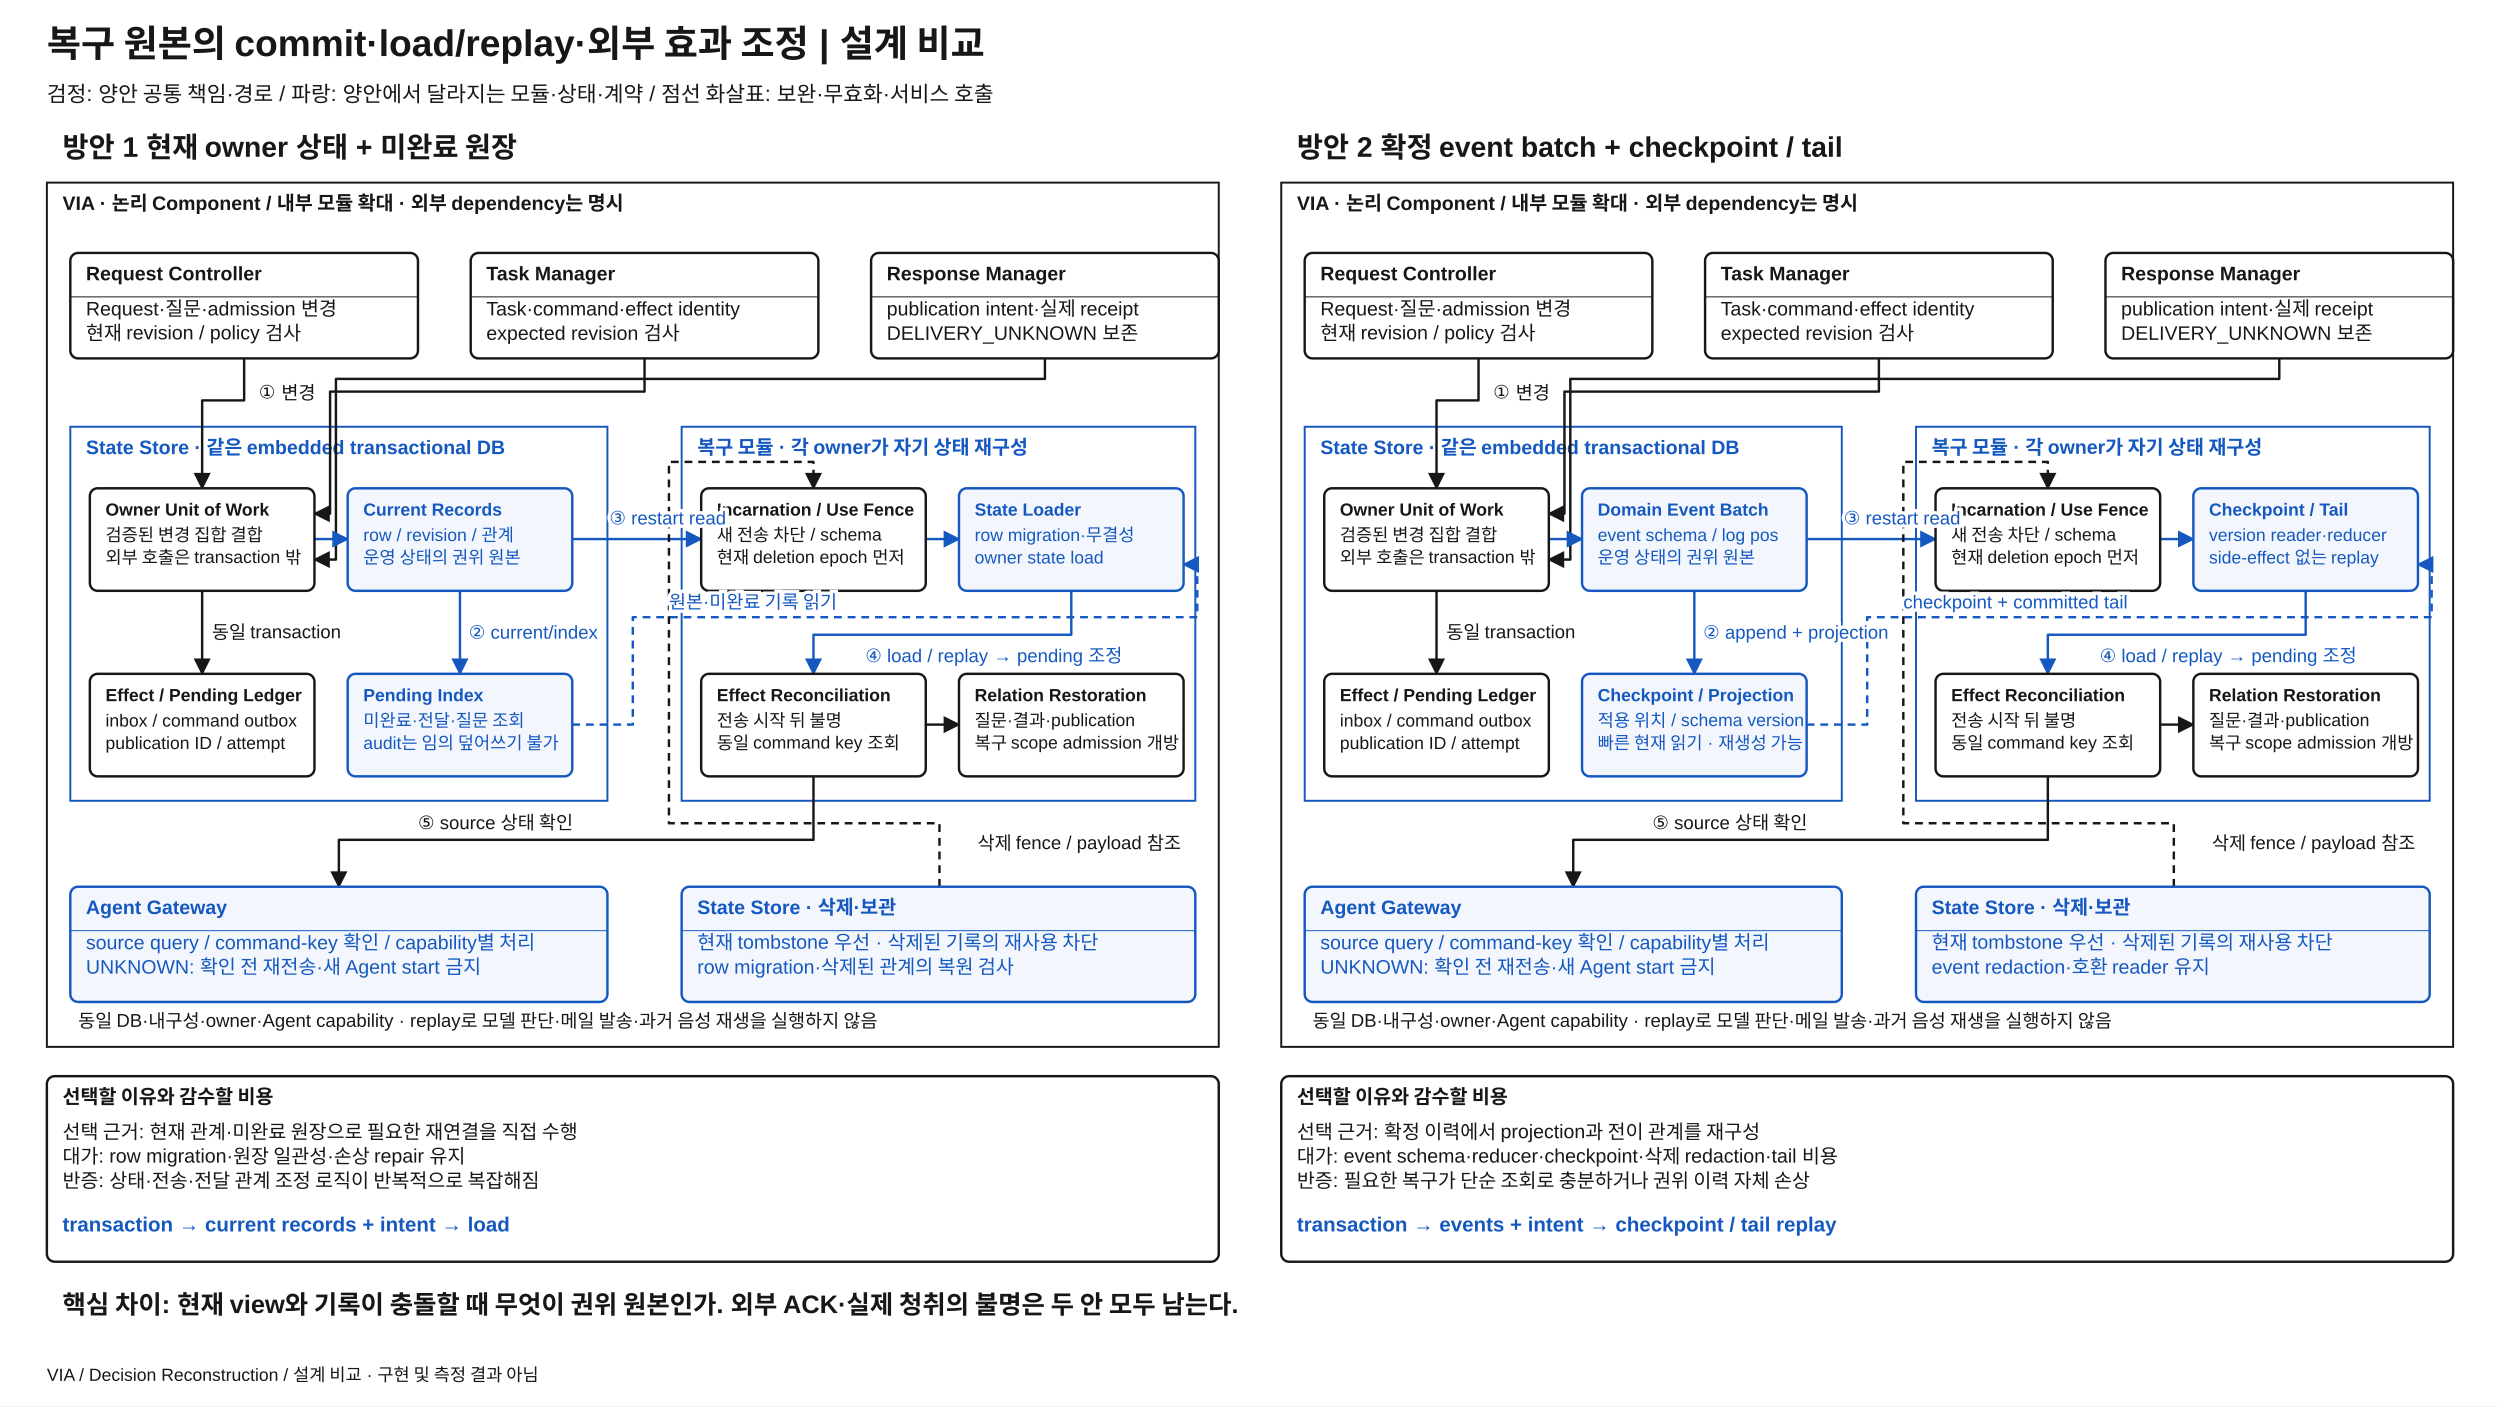
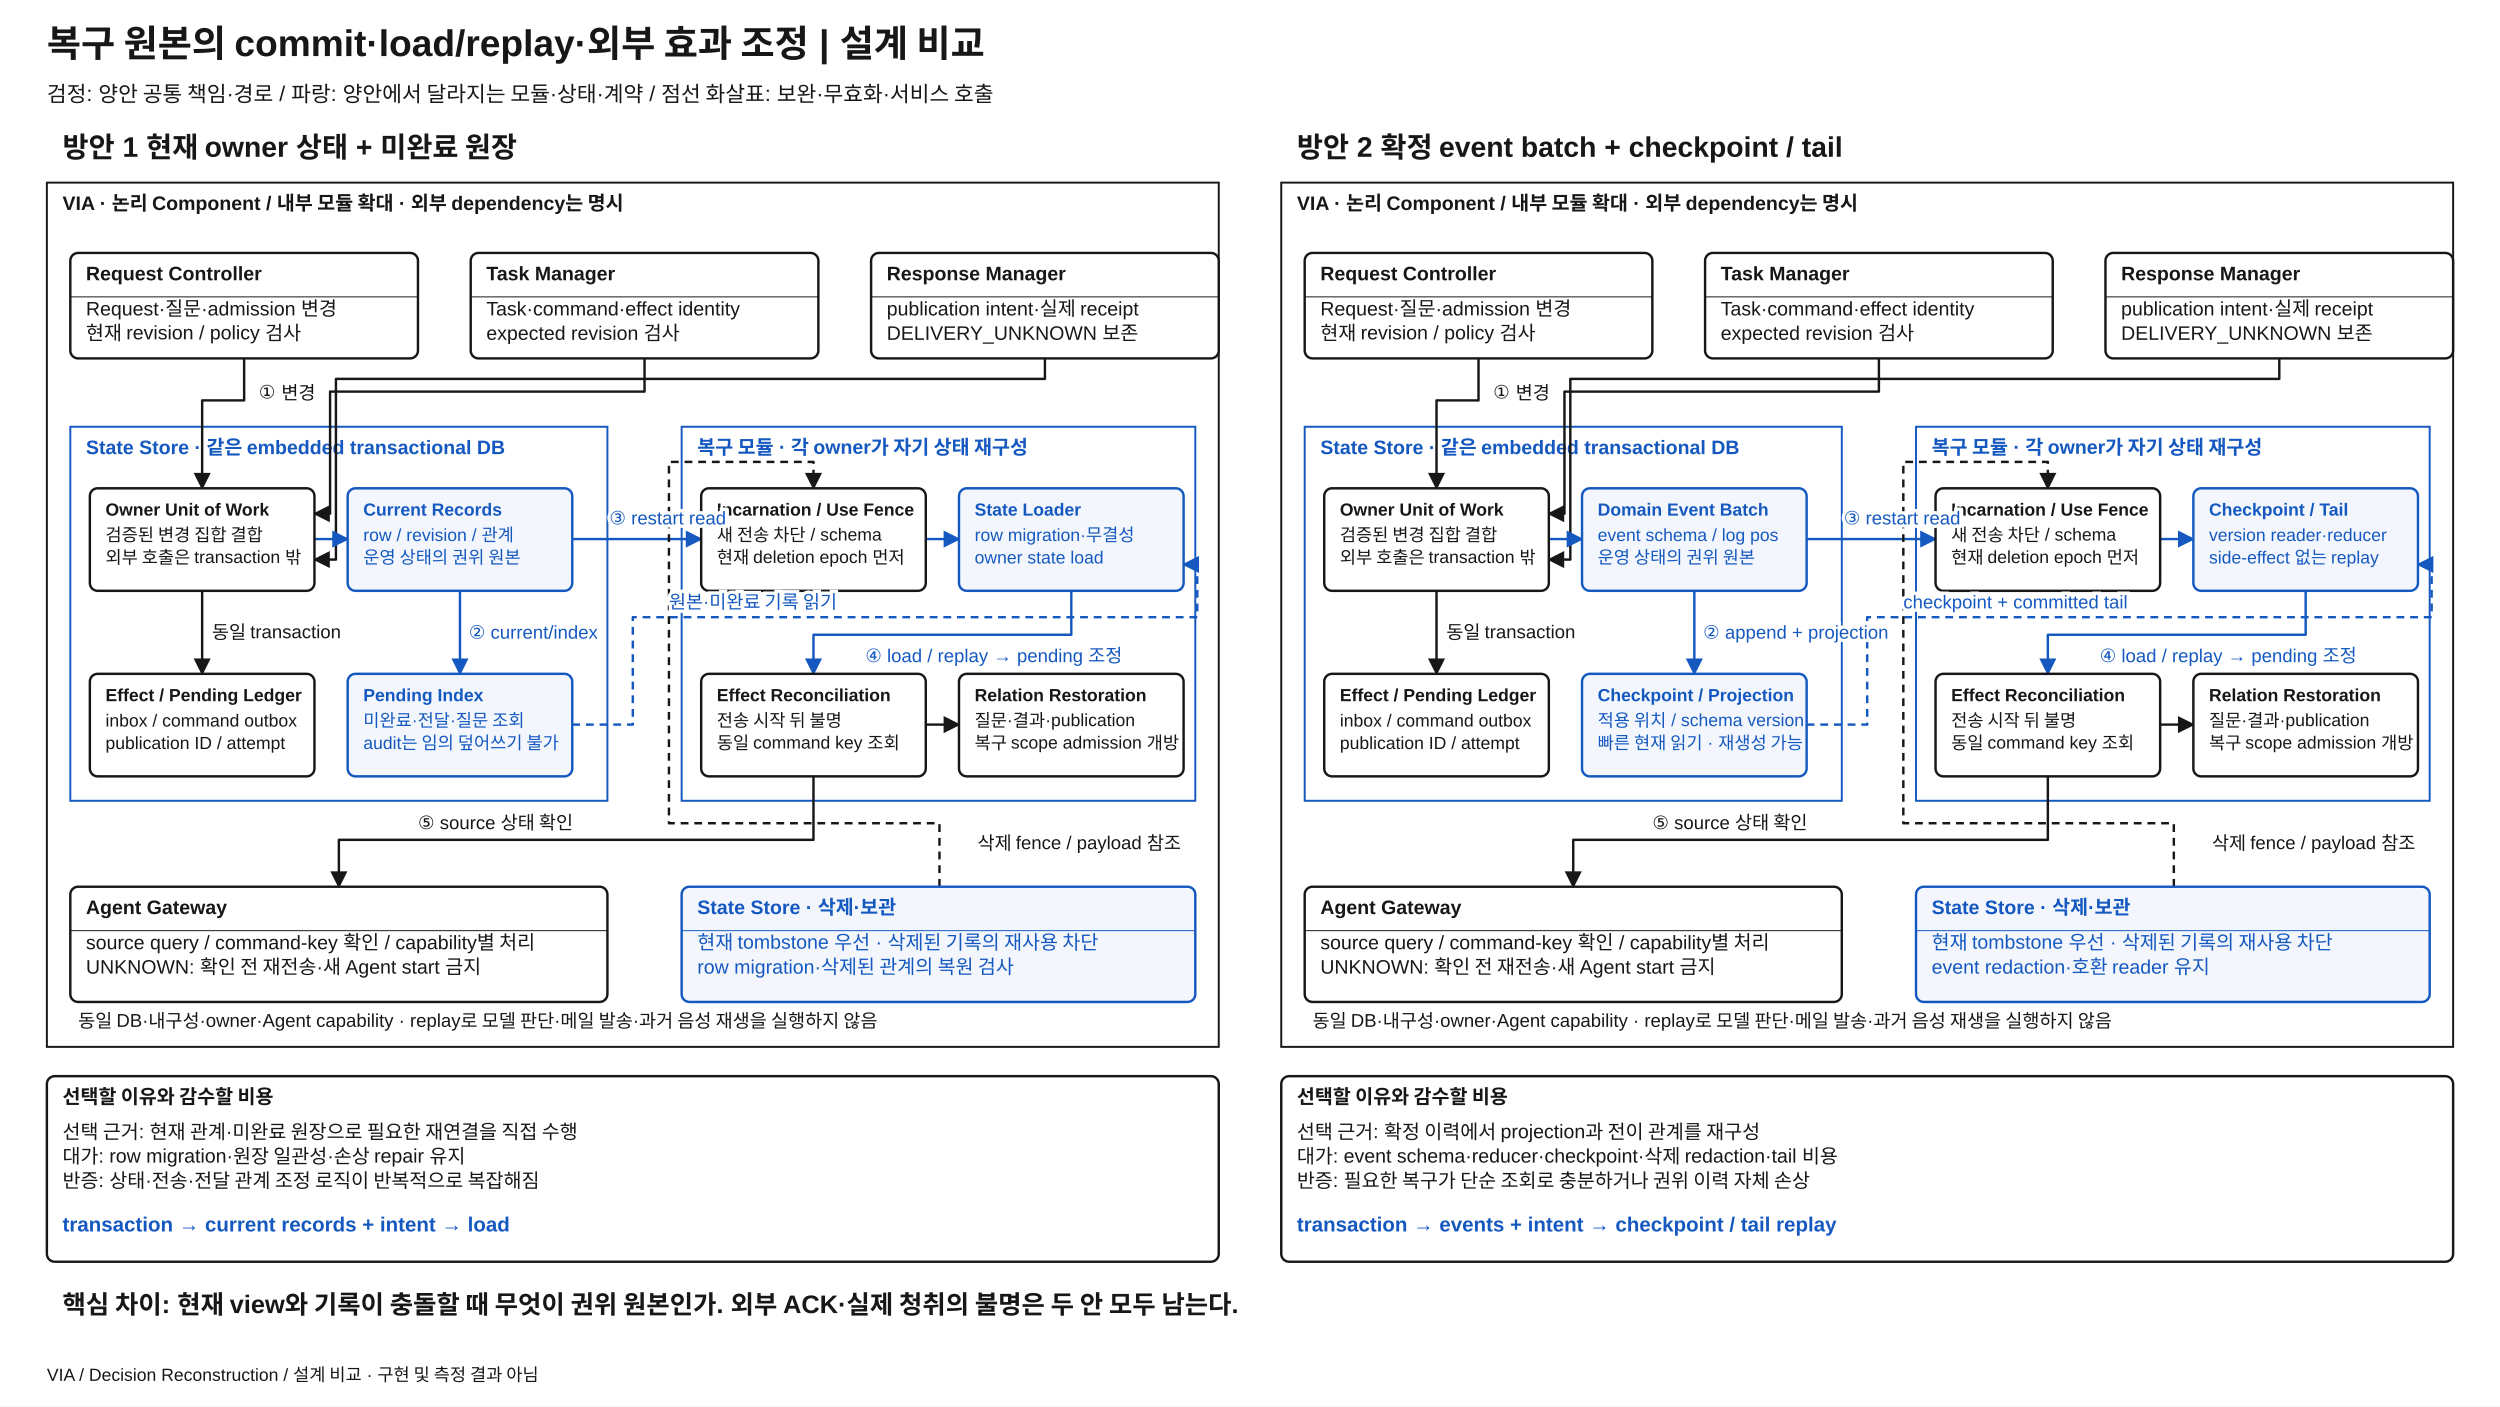
<svg xmlns="http://www.w3.org/2000/svg" width="2560" height="1440" viewBox="0 0 2560 1440" role="img" aria-labelledby="title desc">
  <defs>
    <marker id="k" viewBox="0 0 10 10" refX="9" refY="5" markerWidth="7" markerHeight="7" orient="auto">
      <path d="M0 0L10 5L0 10Z" fill="#171717" />
    </marker>
    <marker id="b" viewBox="0 0 10 10" refX="9" refY="5" markerWidth="7" markerHeight="7" orient="auto">
      <path d="M0 0L10 5L0 10Z" fill="#1458C0" />
    </marker>
  </defs>
  <rect width="2560" height="1440" fill="white" />
  <g font-family="Arial, Apple SD Gothic Neo, Malgun Gothic, sans-serif">
    <g id="a-boundary">
      <rect x="48" y="187" width="1200" height="885" rx="0" fill="#FFFFFF" stroke="#171717" stroke-width="2" />
      <text x="64" y="215" font-size="20" font-weight="700" fill="#171717">VIA · 논리 Component / 내부 모듈 확대 · 외부 dependency는 명시</text>
    </g>
    <g id="b-boundary">
      <rect x="1312" y="187" width="1200" height="885" rx="0" fill="#FFFFFF" stroke="#171717" stroke-width="2" />
      <text x="1328" y="215" font-size="20" font-weight="700" fill="#171717">VIA · 논리 Component / 내부 모듈 확대 · 외부 dependency는 명시</text>
    </g>
    <g id="a-left">
      <rect x="72" y="437" width="550" height="383" rx="0" fill="#FFFFFF" stroke="#1458C0" stroke-width="2" />
      <text x="88" y="465" font-size="20" font-weight="700" fill="#1458C0">State Store · 같은 embedded transactional DB</text>
    </g>
    <g id="a-right">
      <rect x="698" y="437" width="526" height="383" rx="0" fill="#FFFFFF" stroke="#1458C0" stroke-width="2" />
      <text x="714" y="465" font-size="20" font-weight="700" fill="#1458C0">복구 모듈 · 각 owner가 자기 상태 재구성</text>
    </g>
    <g id="b-left">
      <rect x="1336" y="437" width="550" height="383" rx="0" fill="#FFFFFF" stroke="#1458C0" stroke-width="2" />
      <text x="1352" y="465" font-size="20" font-weight="700" fill="#1458C0">State Store · 같은 embedded transactional DB</text>
    </g>
    <g id="b-right">
      <rect x="1962" y="437" width="526" height="383" rx="0" fill="#FFFFFF" stroke="#1458C0" stroke-width="2" />
      <text x="1978" y="465" font-size="20" font-weight="700" fill="#1458C0">복구 모듈 · 각 owner가 자기 상태 재구성</text>
    </g>
    <polyline id="a-edge-request" points="250,367 250,410 207,410 207,500" fill="none" stroke="#171717" stroke-width="2.5" stroke-linejoin="round" marker-end="url(#k)" />
    <polyline id="a-edge-task" points="660,367 660,401 338,401 338,526 322,526" fill="none" stroke="#171717" stroke-width="2.5" stroke-linejoin="round" marker-end="url(#k)" />
    <polyline id="a-edge-response" points="1070,367 1070,388 344,388 344,573 322,573" fill="none" stroke="#171717" stroke-width="2.5" stroke-linejoin="round" marker-end="url(#k)" />
    <polyline id="a-edge-commit" points="322,552 356,552" fill="none" stroke="#1458C0" stroke-width="2.5" stroke-linejoin="round" marker-end="url(#b)" />
    <polyline id="a-edge-intent" points="207,605 207,690" fill="none" stroke="#171717" stroke-width="2.5" stroke-linejoin="round" marker-end="url(#k)" />
    <polyline id="a-edge-project" points="471,605 471,690" fill="none" stroke="#1458C0" stroke-width="2.5" stroke-linejoin="round" marker-end="url(#b)" />
    <polyline id="a-edge-start" points="586,552 718,552" fill="none" stroke="#1458C0" stroke-width="2.5" stroke-linejoin="round" marker-end="url(#b)" />
    <polyline id="a-edge-load" points="948,552 982,552" fill="none" stroke="#1458C0" stroke-width="2.5" stroke-linejoin="round" marker-end="url(#b)" />
    <polyline id="a-edge-read-source" points="586,742 648,742 648,632 1226,632 1226,578 1212,578" fill="none" stroke="#1458C0" stroke-width="2.5" stroke-linejoin="round" marker-end="url(#b)" stroke-dasharray="8 6" />
    <polyline id="a-edge-apply" points="1097,605 1097,650 833,650 833,690" fill="none" stroke="#1458C0" stroke-width="2.5" stroke-linejoin="round" marker-end="url(#b)" />
    <polyline id="a-edge-query" points="833,795 833,860 347,860 347,908" fill="none" stroke="#171717" stroke-width="2.5" stroke-linejoin="round" marker-end="url(#k)" />
    <polyline id="a-edge-restore" points="948,742 982,742" fill="none" stroke="#171717" stroke-width="2.5" stroke-linejoin="round" marker-end="url(#k)" />
    <polyline id="a-edge-delete" points="962,908 962,843 685,843 685,473 833,473 833,500" fill="none" stroke="#171717" stroke-width="2.5" stroke-linejoin="round" marker-end="url(#k)" stroke-dasharray="8 6" />
    <polyline id="b-edge-request" points="1514,367 1514,410 1471,410 1471,500" fill="none" stroke="#171717" stroke-width="2.5" stroke-linejoin="round" marker-end="url(#k)" />
    <polyline id="b-edge-task" points="1924,367 1924,401 1602,401 1602,526 1586,526" fill="none" stroke="#171717" stroke-width="2.5" stroke-linejoin="round" marker-end="url(#k)" />
    <polyline id="b-edge-response" points="2334,367 2334,388 1608,388 1608,573 1586,573" fill="none" stroke="#171717" stroke-width="2.5" stroke-linejoin="round" marker-end="url(#k)" />
    <polyline id="b-edge-commit" points="1586,552 1620,552" fill="none" stroke="#1458C0" stroke-width="2.5" stroke-linejoin="round" marker-end="url(#b)" />
    <polyline id="b-edge-intent" points="1471,605 1471,690" fill="none" stroke="#171717" stroke-width="2.5" stroke-linejoin="round" marker-end="url(#k)" />
    <polyline id="b-edge-project" points="1735,605 1735,690" fill="none" stroke="#1458C0" stroke-width="2.5" stroke-linejoin="round" marker-end="url(#b)" />
    <polyline id="b-edge-start" points="1850,552 1982,552" fill="none" stroke="#1458C0" stroke-width="2.5" stroke-linejoin="round" marker-end="url(#b)" />
    <polyline id="b-edge-load" points="2212,552 2246,552" fill="none" stroke="#1458C0" stroke-width="2.5" stroke-linejoin="round" marker-end="url(#b)" />
    <polyline id="b-edge-read-source" points="1850,742 1912,742 1912,632 2490,632 2490,578 2476,578" fill="none" stroke="#1458C0" stroke-width="2.5" stroke-linejoin="round" marker-end="url(#b)" stroke-dasharray="8 6" />
    <polyline id="b-edge-apply" points="2361,605 2361,650 2097,650 2097,690" fill="none" stroke="#1458C0" stroke-width="2.5" stroke-linejoin="round" marker-end="url(#b)" />
    <polyline id="b-edge-query" points="2097,795 2097,860 1611,860 1611,908" fill="none" stroke="#171717" stroke-width="2.5" stroke-linejoin="round" marker-end="url(#k)" />
    <polyline id="b-edge-restore" points="2212,742 2246,742" fill="none" stroke="#171717" stroke-width="2.5" stroke-linejoin="round" marker-end="url(#k)" />
    <polyline id="b-edge-delete" points="2226,908 2226,843 1949,843 1949,473 2097,473 2097,500" fill="none" stroke="#171717" stroke-width="2.5" stroke-linejoin="round" marker-end="url(#k)" stroke-dasharray="8 6" />
    <g id="a-top0">
      <rect x="72" y="259" width="356" height="108" rx="8" fill="#FFFFFF" stroke="#171717" stroke-width="2.5" />
      <text x="88" y="287" font-size="20" font-weight="700" fill="#171717">Request Controller</text>
      <path d="M72 304H428" stroke="#171717" fill="none" />
      <text x="88" y="323" font-size="20" fill="#171717">Request·질문·admission 변경</text>
      <text x="88" y="348" font-size="20" fill="#171717">현재 revision / policy 검사</text>
    </g>
    <g id="a-top1">
      <rect x="482" y="259" width="356" height="108" rx="8" fill="#FFFFFF" stroke="#171717" stroke-width="2.5" />
      <text x="498" y="287" font-size="20" font-weight="700" fill="#171717">Task Manager</text>
      <path d="M482 304H838" stroke="#171717" fill="none" />
      <text x="498" y="323" font-size="20" fill="#171717">Task·command·effect identity</text>
      <text x="498" y="348" font-size="20" fill="#171717">expected revision 검사</text>
    </g>
    <g id="a-top2">
      <rect x="892" y="259" width="356" height="108" rx="8" fill="#FFFFFF" stroke="#171717" stroke-width="2.5" />
      <text x="908" y="287" font-size="20" font-weight="700" fill="#171717">Response Manager</text>
      <path d="M892 304H1248" stroke="#171717" fill="none" />
      <text x="908" y="323" font-size="20" fill="#171717">publication intent·실제 receipt</text>
      <text x="908" y="348" font-size="20" fill="#171717">DELIVERY_UNKNOWN 보존</text>
    </g>
    <g id="a-uow">
      <rect x="92" y="500" width="230" height="105" rx="8" fill="#FFFFFF" stroke="#171717" stroke-width="2.5" />
      <text x="108" y="528" font-size="18" font-weight="700" fill="#171717">Owner Unit of Work</text>
      <text x="108" y="554" font-size="18" fill="#171717">검증된 변경 집합 결합</text>
      <text x="108" y="577" font-size="18" fill="#171717">외부 호출은 transaction 밖</text>
    </g>
    <g id="a-authority">
      <rect x="356" y="500" width="230" height="105" rx="8" fill="#F3F7FD" stroke="#1458C0" stroke-width="2.5" />
      <text x="372" y="528" font-size="18" font-weight="700" fill="#1458C0">Current Records</text>
      <text x="372" y="554" font-size="18" fill="#1458C0">row / revision / 관계</text>
      <text x="372" y="577" font-size="18" fill="#1458C0">운영 상태의 권위 원본</text>
    </g>
    <g id="a-effects">
      <rect x="92" y="690" width="230" height="105" rx="8" fill="#FFFFFF" stroke="#171717" stroke-width="2.5" />
      <text x="108" y="718" font-size="18" font-weight="700" fill="#171717">Effect / Pending Ledger</text>
      <text x="108" y="744" font-size="18" fill="#171717">inbox / command outbox</text>
      <text x="108" y="767" font-size="18" fill="#171717">publication ID / attempt</text>
    </g>
    <g id="a-projection">
      <rect x="356" y="690" width="230" height="105" rx="8" fill="#F3F7FD" stroke="#1458C0" stroke-width="2.5" />
      <text x="372" y="718" font-size="18" font-weight="700" fill="#1458C0">Pending Index</text>
      <text x="372" y="744" font-size="18" fill="#1458C0">미완료·전달·질문 조회</text>
      <text x="372" y="767" font-size="18" fill="#1458C0">audit는 임의 덮어쓰기 불가</text>
    </g>
    <g id="a-fence">
      <rect x="718" y="500" width="230" height="105" rx="8" fill="#FFFFFF" stroke="#171717" stroke-width="2.5" />
      <text x="734" y="528" font-size="18" font-weight="700" fill="#171717">Incarnation / Use Fence</text>
      <text x="734" y="554" font-size="18" fill="#171717">새 전송 차단 / schema</text>
      <text x="734" y="577" font-size="18" fill="#171717">현재 deletion epoch 먼저</text>
    </g>
    <g id="a-load">
      <rect x="982" y="500" width="230" height="105" rx="8" fill="#F3F7FD" stroke="#1458C0" stroke-width="2.5" />
      <text x="998" y="528" font-size="18" font-weight="700" fill="#1458C0">State Loader</text>
      <text x="998" y="554" font-size="18" fill="#1458C0">row migration·무결성</text>
      <text x="998" y="577" font-size="18" fill="#1458C0">owner state load</text>
    </g>
    <g id="a-reconcile">
      <rect x="718" y="690" width="230" height="105" rx="8" fill="#FFFFFF" stroke="#171717" stroke-width="2.5" />
      <text x="734" y="718" font-size="18" font-weight="700" fill="#171717">Effect Reconciliation</text>
      <text x="734" y="744" font-size="18" fill="#171717">전송 시작 뒤 불명</text>
      <text x="734" y="767" font-size="18" fill="#171717">동일 command key 조회</text>
    </g>
    <g id="a-restore">
      <rect x="982" y="690" width="230" height="105" rx="8" fill="#FFFFFF" stroke="#171717" stroke-width="2.5" />
      <text x="998" y="718" font-size="18" font-weight="700" fill="#171717">Relation Restoration</text>
      <text x="998" y="744" font-size="18" fill="#171717">질문·결과·publication</text>
      <text x="998" y="767" font-size="18" fill="#171717">복구 scope admission 개방</text>
    </g>
    <g id="a-supportL">
-       <rect x="72" y="908" width="550" height="118" rx="8" fill="#F3F7FD" stroke="#1458C0" stroke-width="2.5" />
-       <text x="88" y="936" font-size="20" font-weight="700" fill="#1458C0">Agent Gateway</text>
-       <path d="M72 953H622" stroke="#1458C0" fill="none" />
-       <text x="88" y="972" font-size="20" fill="#1458C0">source query / command-key 확인 / capability별 처리</text>
-       <text x="88" y="997" font-size="20" fill="#1458C0">UNKNOWN: 확인 전 재전송·새 Agent start 금지</text>
+       <rect x="72" y="908" width="550" height="118" rx="8" fill="#FFFFFF" stroke="#171717" stroke-width="2.5" />
+       <text x="88" y="936" font-size="20" font-weight="700" fill="#171717">Agent Gateway</text>
+       <path d="M72 953H622" stroke="#171717" fill="none" />
+       <text x="88" y="972" font-size="20" fill="#171717">source query / command-key 확인 / capability별 처리</text>
+       <text x="88" y="997" font-size="20" fill="#171717">UNKNOWN: 확인 전 재전송·새 Agent start 금지</text>
    </g>
    <g id="a-supportR">
      <rect x="698" y="908" width="526" height="118" rx="8" fill="#F3F7FD" stroke="#1458C0" stroke-width="2.5" />
      <text x="714" y="936" font-size="20" font-weight="700" fill="#1458C0">State Store · 삭제·보관</text>
      <path d="M698 953H1224" stroke="#1458C0" fill="none" />
      <text x="714" y="972" font-size="20" fill="#1458C0">현재 tombstone 우선 · 삭제된 기록의 재사용 차단</text>
      <text x="714" y="997" font-size="20" fill="#1458C0">row migration·삭제된 관계의 복원 검사</text>
    </g>
    <g id="b-top0">
      <rect x="1336" y="259" width="356" height="108" rx="8" fill="#FFFFFF" stroke="#171717" stroke-width="2.5" />
      <text x="1352" y="287" font-size="20" font-weight="700" fill="#171717">Request Controller</text>
      <path d="M1336 304H1692" stroke="#171717" fill="none" />
      <text x="1352" y="323" font-size="20" fill="#171717">Request·질문·admission 변경</text>
      <text x="1352" y="348" font-size="20" fill="#171717">현재 revision / policy 검사</text>
    </g>
    <g id="b-top1">
      <rect x="1746" y="259" width="356" height="108" rx="8" fill="#FFFFFF" stroke="#171717" stroke-width="2.5" />
      <text x="1762" y="287" font-size="20" font-weight="700" fill="#171717">Task Manager</text>
      <path d="M1746 304H2102" stroke="#171717" fill="none" />
      <text x="1762" y="323" font-size="20" fill="#171717">Task·command·effect identity</text>
      <text x="1762" y="348" font-size="20" fill="#171717">expected revision 검사</text>
    </g>
    <g id="b-top2">
      <rect x="2156" y="259" width="356" height="108" rx="8" fill="#FFFFFF" stroke="#171717" stroke-width="2.5" />
      <text x="2172" y="287" font-size="20" font-weight="700" fill="#171717">Response Manager</text>
      <path d="M2156 304H2512" stroke="#171717" fill="none" />
      <text x="2172" y="323" font-size="20" fill="#171717">publication intent·실제 receipt</text>
      <text x="2172" y="348" font-size="20" fill="#171717">DELIVERY_UNKNOWN 보존</text>
    </g>
    <g id="b-uow">
      <rect x="1356" y="500" width="230" height="105" rx="8" fill="#FFFFFF" stroke="#171717" stroke-width="2.5" />
      <text x="1372" y="528" font-size="18" font-weight="700" fill="#171717">Owner Unit of Work</text>
      <text x="1372" y="554" font-size="18" fill="#171717">검증된 변경 집합 결합</text>
      <text x="1372" y="577" font-size="18" fill="#171717">외부 호출은 transaction 밖</text>
    </g>
    <g id="b-authority">
      <rect x="1620" y="500" width="230" height="105" rx="8" fill="#F3F7FD" stroke="#1458C0" stroke-width="2.5" />
      <text x="1636" y="528" font-size="18" font-weight="700" fill="#1458C0">Domain Event Batch</text>
      <text x="1636" y="554" font-size="18" fill="#1458C0">event schema / log pos</text>
      <text x="1636" y="577" font-size="18" fill="#1458C0">운영 상태의 권위 원본</text>
    </g>
    <g id="b-effects">
      <rect x="1356" y="690" width="230" height="105" rx="8" fill="#FFFFFF" stroke="#171717" stroke-width="2.5" />
      <text x="1372" y="718" font-size="18" font-weight="700" fill="#171717">Effect / Pending Ledger</text>
      <text x="1372" y="744" font-size="18" fill="#171717">inbox / command outbox</text>
      <text x="1372" y="767" font-size="18" fill="#171717">publication ID / attempt</text>
    </g>
    <g id="b-projection">
      <rect x="1620" y="690" width="230" height="105" rx="8" fill="#F3F7FD" stroke="#1458C0" stroke-width="2.5" />
      <text x="1636" y="718" font-size="18" font-weight="700" fill="#1458C0">Checkpoint / Projection</text>
      <text x="1636" y="744" font-size="18" fill="#1458C0">적용 위치 / schema version</text>
      <text x="1636" y="767" font-size="18" fill="#1458C0">빠른 현재 읽기 · 재생성 가능</text>
    </g>
    <g id="b-fence">
      <rect x="1982" y="500" width="230" height="105" rx="8" fill="#FFFFFF" stroke="#171717" stroke-width="2.5" />
      <text x="1998" y="528" font-size="18" font-weight="700" fill="#171717">Incarnation / Use Fence</text>
      <text x="1998" y="554" font-size="18" fill="#171717">새 전송 차단 / schema</text>
      <text x="1998" y="577" font-size="18" fill="#171717">현재 deletion epoch 먼저</text>
    </g>
    <g id="b-load">
      <rect x="2246" y="500" width="230" height="105" rx="8" fill="#F3F7FD" stroke="#1458C0" stroke-width="2.5" />
      <text x="2262" y="528" font-size="18" font-weight="700" fill="#1458C0">Checkpoint / Tail</text>
      <text x="2262" y="554" font-size="18" fill="#1458C0">version reader·reducer</text>
      <text x="2262" y="577" font-size="18" fill="#1458C0">side-effect 없는 replay</text>
    </g>
    <g id="b-reconcile">
      <rect x="1982" y="690" width="230" height="105" rx="8" fill="#FFFFFF" stroke="#171717" stroke-width="2.5" />
      <text x="1998" y="718" font-size="18" font-weight="700" fill="#171717">Effect Reconciliation</text>
      <text x="1998" y="744" font-size="18" fill="#171717">전송 시작 뒤 불명</text>
      <text x="1998" y="767" font-size="18" fill="#171717">동일 command key 조회</text>
    </g>
    <g id="b-restore">
      <rect x="2246" y="690" width="230" height="105" rx="8" fill="#FFFFFF" stroke="#171717" stroke-width="2.5" />
      <text x="2262" y="718" font-size="18" font-weight="700" fill="#171717">Relation Restoration</text>
      <text x="2262" y="744" font-size="18" fill="#171717">질문·결과·publication</text>
      <text x="2262" y="767" font-size="18" fill="#171717">복구 scope admission 개방</text>
    </g>
    <g id="b-supportL">
-       <rect x="1336" y="908" width="550" height="118" rx="8" fill="#F3F7FD" stroke="#1458C0" stroke-width="2.5" />
-       <text x="1352" y="936" font-size="20" font-weight="700" fill="#1458C0">Agent Gateway</text>
-       <path d="M1336 953H1886" stroke="#1458C0" fill="none" />
-       <text x="1352" y="972" font-size="20" fill="#1458C0">source query / command-key 확인 / capability별 처리</text>
-       <text x="1352" y="997" font-size="20" fill="#1458C0">UNKNOWN: 확인 전 재전송·새 Agent start 금지</text>
+       <rect x="1336" y="908" width="550" height="118" rx="8" fill="#FFFFFF" stroke="#171717" stroke-width="2.5" />
+       <text x="1352" y="936" font-size="20" font-weight="700" fill="#171717">Agent Gateway</text>
+       <path d="M1336 953H1886" stroke="#171717" fill="none" />
+       <text x="1352" y="972" font-size="20" fill="#171717">source query / command-key 확인 / capability별 처리</text>
+       <text x="1352" y="997" font-size="20" fill="#171717">UNKNOWN: 확인 전 재전송·새 Agent start 금지</text>
    </g>
    <g id="b-supportR">
      <rect x="1962" y="908" width="526" height="118" rx="8" fill="#F3F7FD" stroke="#1458C0" stroke-width="2.5" />
      <text x="1978" y="936" font-size="20" font-weight="700" fill="#1458C0">State Store · 삭제·보관</text>
      <path d="M1962 953H2488" stroke="#1458C0" fill="none" />
      <text x="1978" y="972" font-size="20" fill="#1458C0">현재 tombstone 우선 · 삭제된 기록의 재사용 차단</text>
      <text x="1978" y="997" font-size="20" fill="#1458C0">event redaction·호환 reader 유지</text>
    </g>
    <g id="a-cost">
      <rect x="48" y="1102" width="1200" height="190" rx="8" fill="#FFFFFF" stroke="#171717" stroke-width="2.5" />
      <text x="64" y="1130" font-size="20" font-weight="700" fill="#171717">선택할 이유와 감수할 비용</text>
      <text x="64" y="1166" font-size="20" fill="#171717">선택 근거: 현재 관계·미완료 원장으로 필요한 재연결을 직접 수행</text>
      <text x="64" y="1191" font-size="20" fill="#171717">대가: row migration·원장 일관성·손상 repair 유지</text>
      <text x="64" y="1216" font-size="20" fill="#171717">반증: 상태·전송·전달 관계 조정 로직이 반복적으로 복잡해짐</text>
    </g>
    <g id="b-cost">
      <rect x="1312" y="1102" width="1200" height="190" rx="8" fill="#FFFFFF" stroke="#171717" stroke-width="2.5" />
      <text x="1328" y="1130" font-size="20" font-weight="700" fill="#171717">선택할 이유와 감수할 비용</text>
      <text x="1328" y="1166" font-size="20" fill="#171717">선택 근거: 확정 이력에서 projection과 전이 관계를 재구성</text>
      <text x="1328" y="1191" font-size="20" fill="#171717">대가: event schema·reducer·checkpoint·삭제 redaction·tail 비용</text>
      <text x="1328" y="1216" font-size="20" fill="#171717">반증: 필요한 복구가 단순 조회로 충분하거나 권위 이력 자체 손상</text>
    </g>
    <text x="265" y="408" font-size="19" fill="#171717" stroke="white" stroke-width="7" paint-order="stroke">① 변경</text>
    <text x="217" y="654" font-size="19" fill="#171717" stroke="white" stroke-width="7" paint-order="stroke">동일 transaction</text>
    <text x="480" y="654" font-size="19" fill="#1458C0" stroke="white" stroke-width="7" paint-order="stroke">② current/index</text>
    <text x="624" y="537" font-size="19" fill="#1458C0" stroke="white" stroke-width="7" paint-order="stroke">③ restart read</text>
    <text x="685" y="623" font-size="19" fill="#1458C0" stroke="white" stroke-width="7" paint-order="stroke">원본·미완료 기록 읽기</text>
    <text x="886" y="678" font-size="19" fill="#1458C0" stroke="white" stroke-width="7" paint-order="stroke">④ load / replay → pending 조정</text>
    <text x="428" y="849" font-size="19" fill="#171717" stroke="white" stroke-width="7" paint-order="stroke">⑤ source 상태 확인</text>
    <text x="1001" y="870" font-size="19" fill="#171717" stroke="white" stroke-width="7" paint-order="stroke">삭제 fence / payload 참조</text>
    <text x="1529" y="408" font-size="19" fill="#171717" stroke="white" stroke-width="7" paint-order="stroke">① 변경</text>
    <text x="1481" y="654" font-size="19" fill="#171717" stroke="white" stroke-width="7" paint-order="stroke">동일 transaction</text>
    <text x="1744" y="654" font-size="19" fill="#1458C0" stroke="white" stroke-width="7" paint-order="stroke">② append + projection</text>
    <text x="1888" y="537" font-size="19" fill="#1458C0" stroke="white" stroke-width="7" paint-order="stroke">③ restart read</text>
    <text x="1949" y="623" font-size="19" fill="#1458C0" stroke="white" stroke-width="7" paint-order="stroke">checkpoint + committed tail</text>
    <text x="2150" y="678" font-size="19" fill="#1458C0" stroke="white" stroke-width="7" paint-order="stroke">④ load / replay → pending 조정</text>
    <text x="1692" y="849" font-size="19" fill="#171717" stroke="white" stroke-width="7" paint-order="stroke">⑤ source 상태 확인</text>
    <text x="2265" y="870" font-size="19" fill="#171717" stroke="white" stroke-width="7" paint-order="stroke">삭제 fence / payload 참조</text>
    <text x="48" y="58" font-size="38" font-weight="700" fill="#171717">복구 원본의 commit·load/replay·외부 효과 조정  |  설계 비교</text>
    <text x="48" y="104" font-size="22" font-weight="400" fill="#171717">검정: 양안 공통 책임·경로   /   파랑: 양안에서 달라지는 모듈·상태·계약   /   점선 화살표: 보완·무효화·서비스 호출</text>
    <text x="48" y="1414" font-size="18" font-weight="400" fill="#171717">VIA  /  Decision Reconstruction  /  설계 비교 · 구현 및 측정 결과 아님</text>
    <text x="64" y="161" font-size="29" font-weight="700" fill="#171717">방안 1  현재 owner 상태 + 미완료 원장</text>
    <text x="1328" y="161" font-size="29" font-weight="700" fill="#171717">방안 2  확정 event batch + checkpoint / tail</text>
    <text x="80" y="1052" font-size="19" font-weight="400" fill="#171717">동일 DB·내구성·owner·Agent capability · replay로 모델 판단·메일 발송·과거 음성 재생을 실행하지 않음</text>
    <text x="1344" y="1052" font-size="19" font-weight="400" fill="#171717">동일 DB·내구성·owner·Agent capability · replay로 모델 판단·메일 발송·과거 음성 재생을 실행하지 않음</text>
    <text x="64" y="1261" font-size="21" font-weight="700" fill="#1458C0">transaction → current records + intent → load</text>
    <text x="1328" y="1261" font-size="21" font-weight="700" fill="#1458C0">transaction → events + intent → checkpoint / tail replay</text>
    <text x="64" y="1345" font-size="26" font-weight="700" fill="#171717">핵심 차이: 현재 view와 기록이 충돌할 때 무엇이 권위 원본인가. 외부 ACK·실제 청취의 불명은 두 안 모두 남는다.</text>
  </g>
</svg>
